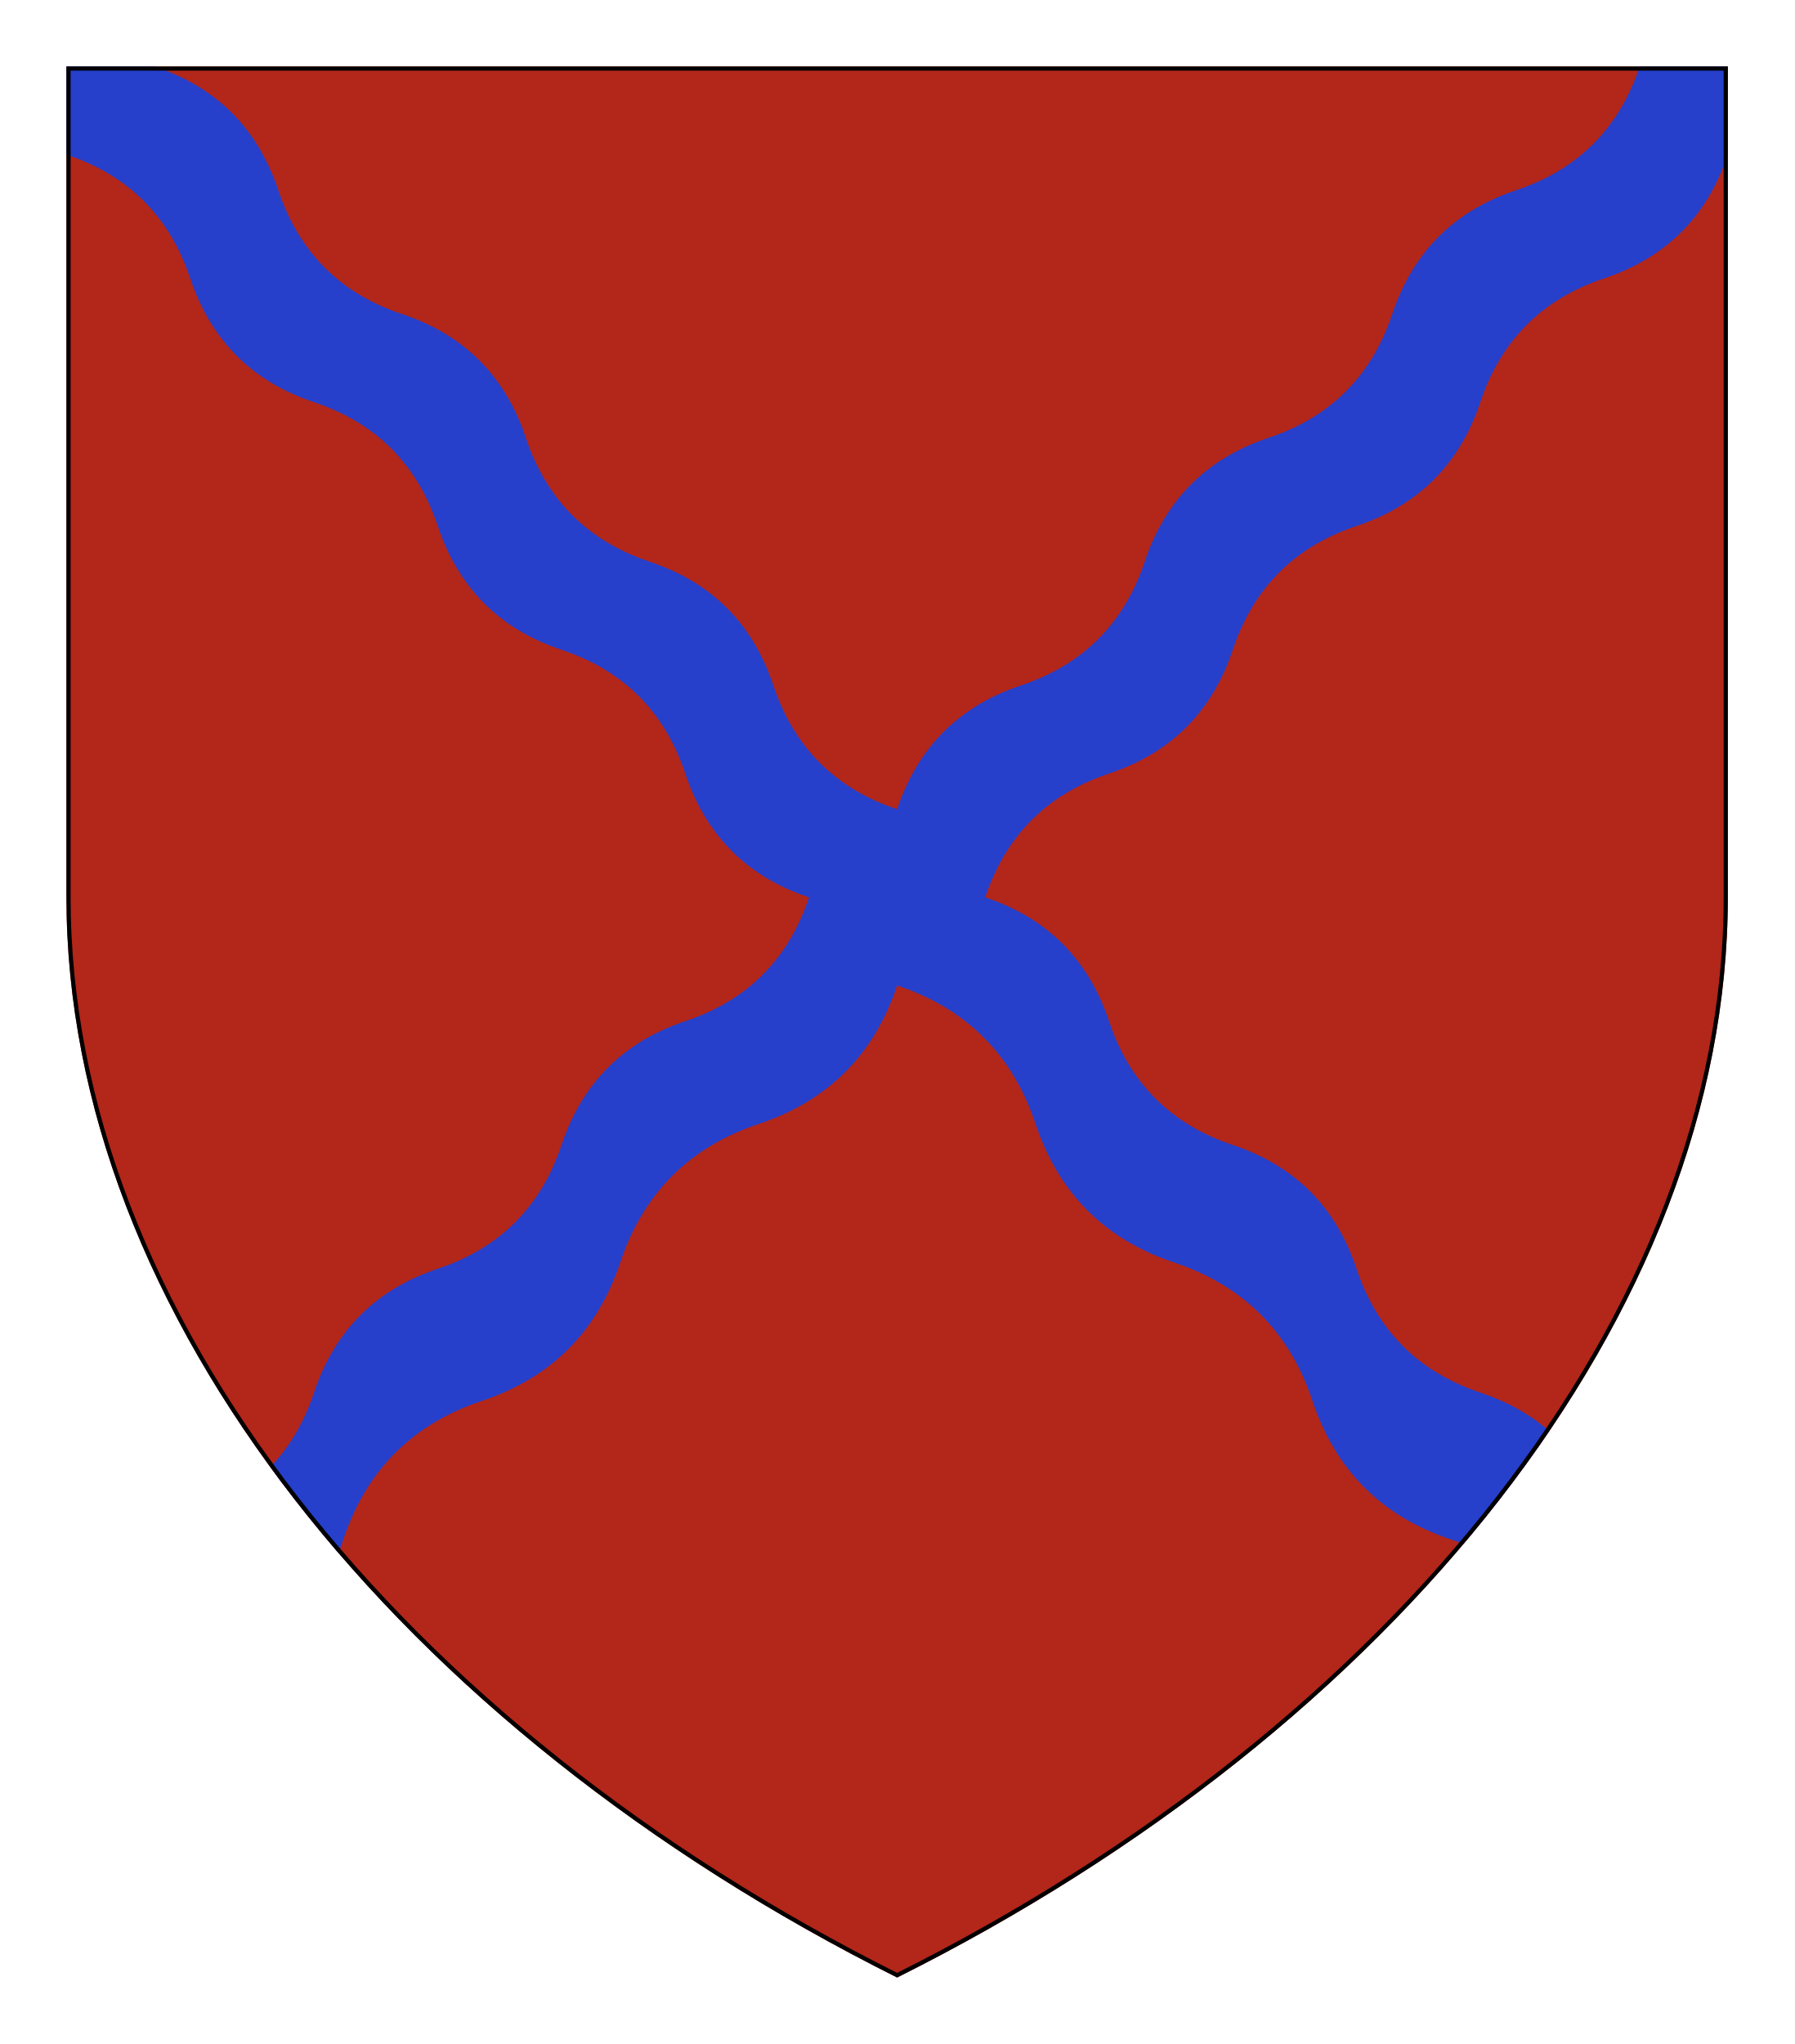
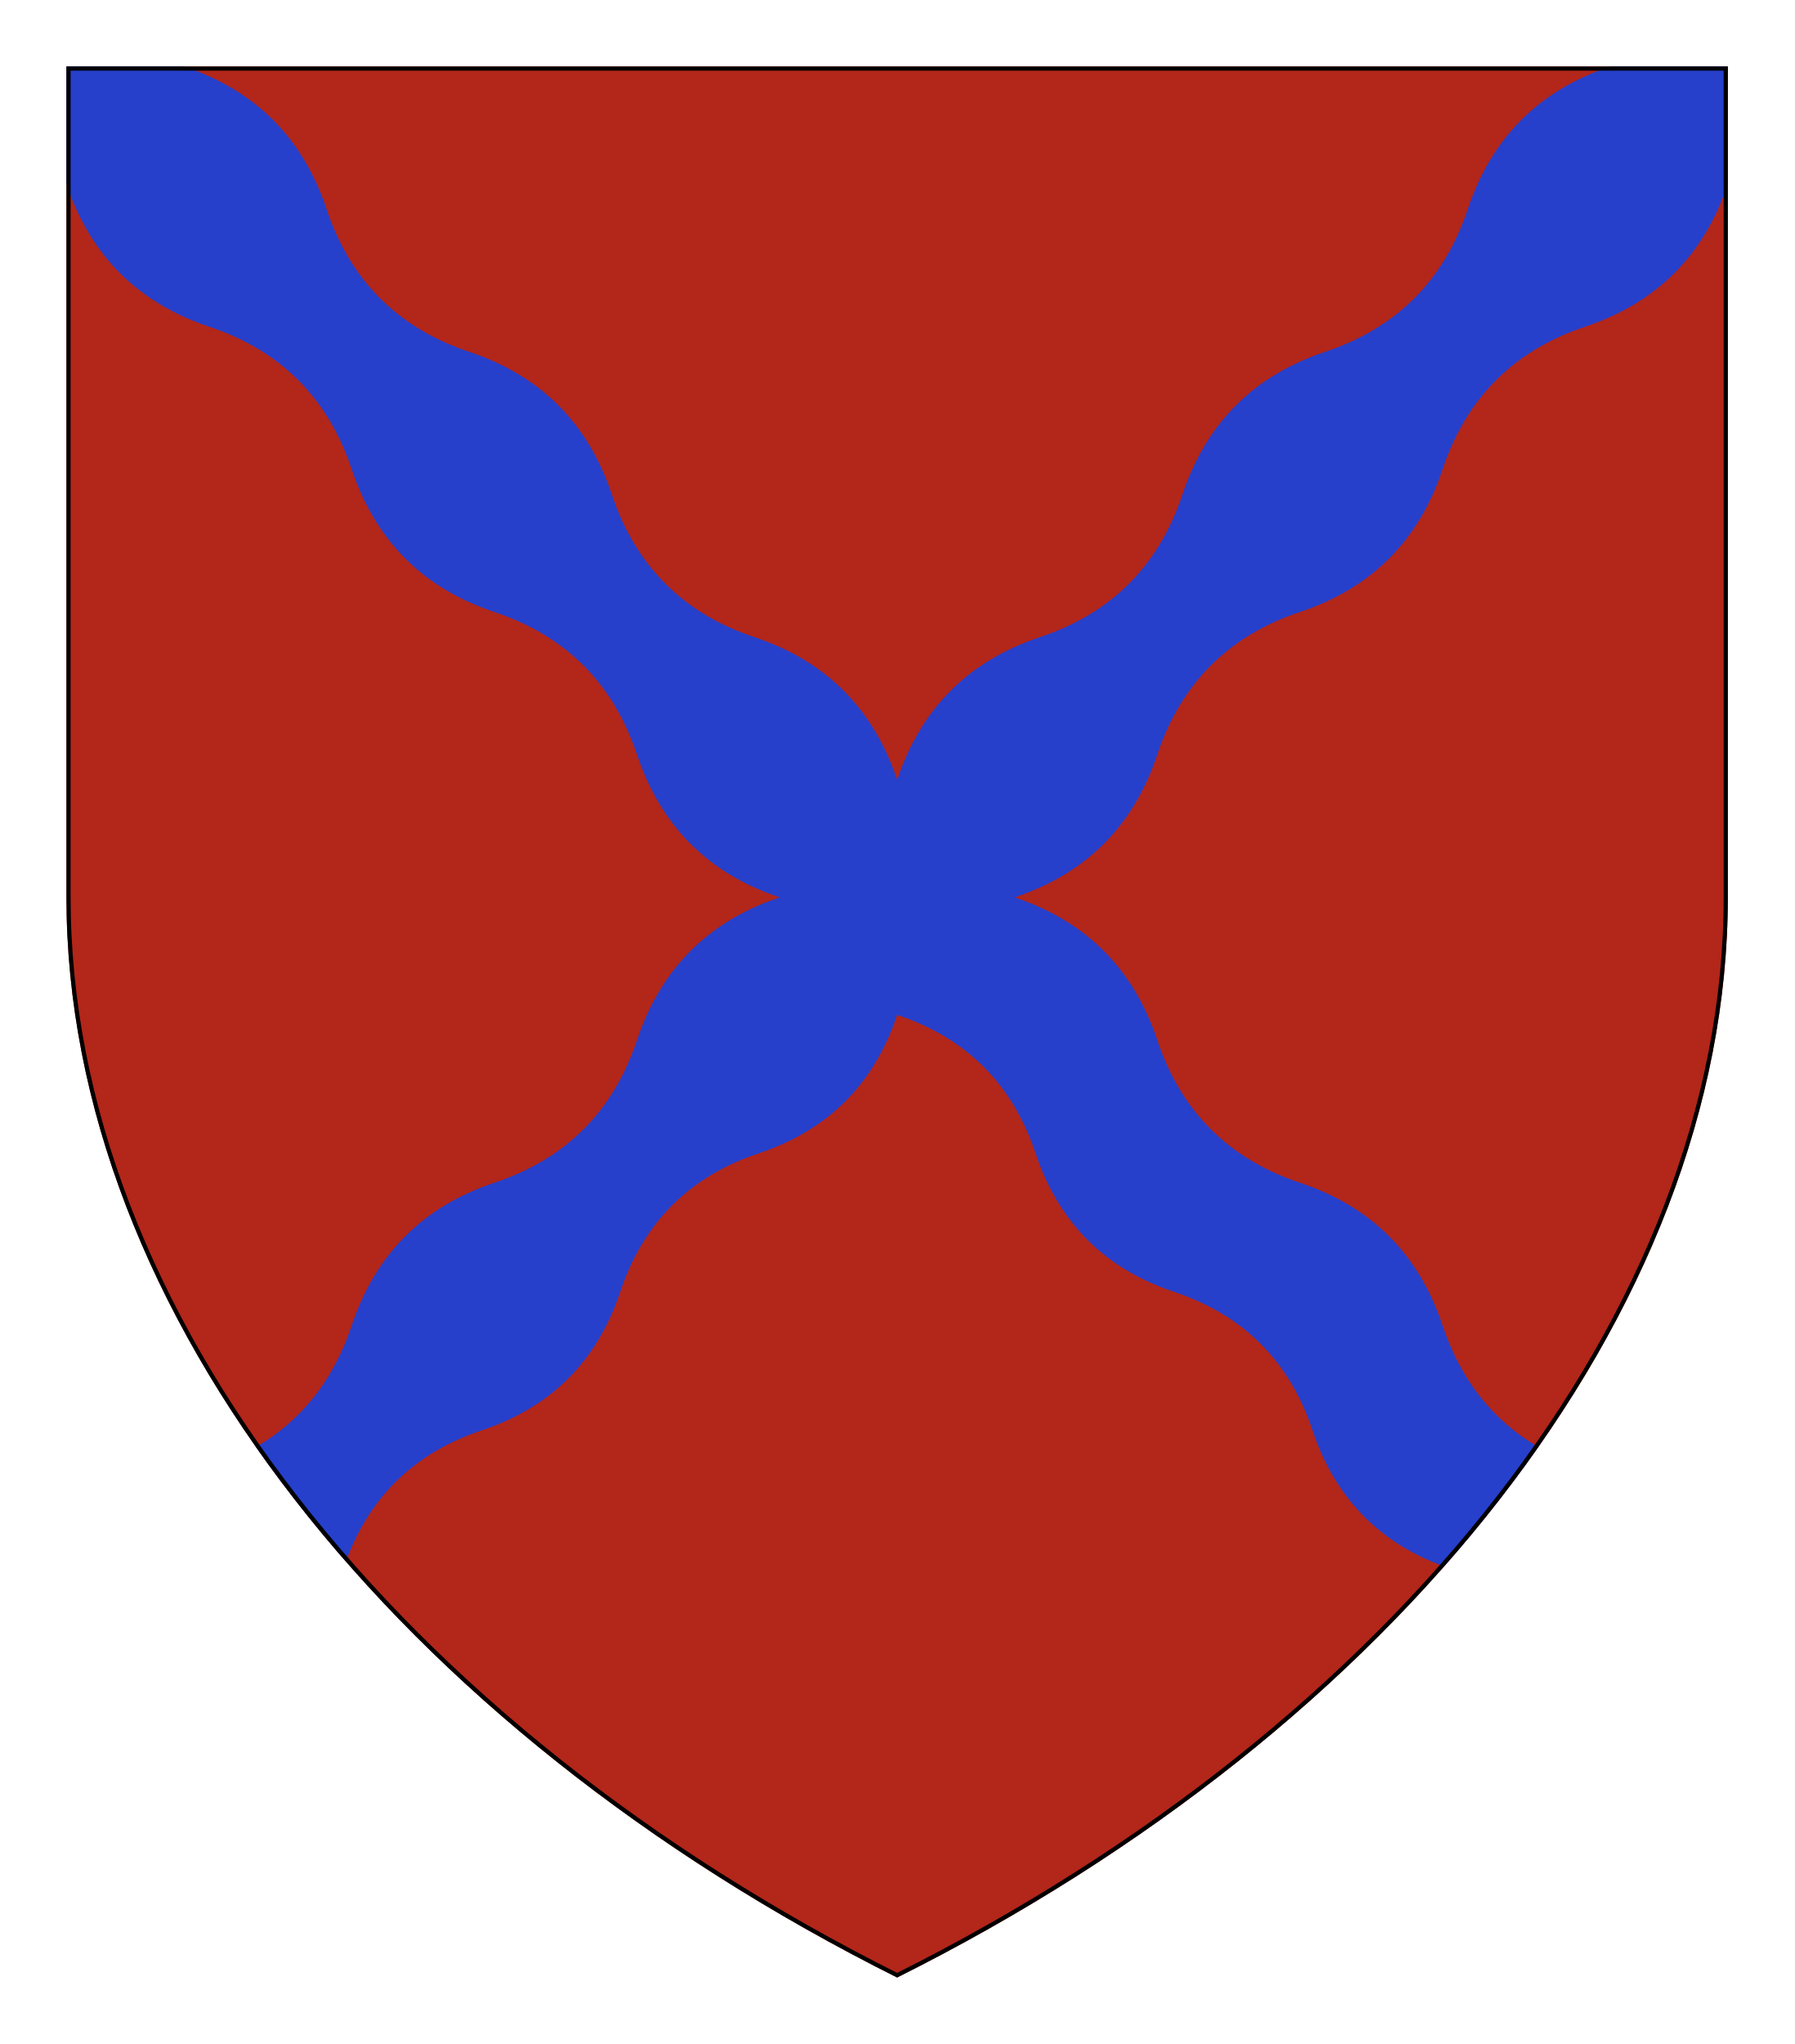
<svg xmlns="http://www.w3.org/2000/svg" height="246.0" width="216.0">
  <defs>
    <clipPath id="contour">
      <path d="M 0.0,0.0 L 200.0,0.0 L 200.0,100.0 C 200.0,150.0 160.0,200.0 100.0,230.0 C 40.0,200.0 0.0,150.0 0.0,100.0 L 0.0,0.0 Z" />
    </clipPath>
    <radialGradient id="lighting">
      <stop offset="25%" stop-color="white" stop-opacity="35%" />
      <stop offset="100%" stop-color="white" stop-opacity="0%" />
    </radialGradient>
  </defs>
  <g transform="translate(8.0,8.0)">
-     <path clip-path="url(#contour)" comment="FieldBackground" d="M 0.0,0.0 L 200.0,0.0 L 200.0,100.0 C 200.0,150.0 160.0,200.0 100.0,230.0 C 40.0,200.0 0.0,150.0 0.0,100.0 L 0.0,0.0 Z" style="fill: rgb(179, 38, 26); stroke-width: 1px; stroke: none;" />
-     <path clip-path="url(#contour)" comment="Saltire fillet FieldBackground" d="M 0.0,0.0 L 0.0,10.607 Q 11.174,14.331 14.899,25.506 Q 18.624,36.68 29.798,40.404 Q 40.972,44.129 44.697,55.303 Q 48.421,66.477 59.596,70.202 Q 70.77,73.927 74.494,85.101 Q 78.219,96.275 89.393,100.0 Q 85.669,111.174 74.494,114.899 Q 63.32,118.624 59.596,129.798 Q 55.871,140.972 44.697,144.697 Q 33.523,148.421 29.798,159.596 Q 28.019,164.933 24.539,168.571 C 27.095,172.074 29.832,175.521 32.741,178.903 Q 33.055,178.107 33.333,177.273 Q 37.5,164.773 50.0,160.607 Q 62.5,156.44 66.667,143.94 Q 70.833,131.44 83.333,127.273 Q 95.833,123.107 100.0,110.607 Q 112.5,114.773 116.667,127.273 Q 120.833,139.773 133.333,143.94 Q 145.833,148.107 150.0,160.607 Q 154.167,173.107 166.667,177.273 Q 167.44,177.531 168.182,177.821 C 171.924,173.396 175.373,168.863 178.509,164.241 Q 175.059,161.215 170.202,159.596 Q 159.028,155.871 155.303,144.697 Q 151.579,133.523 140.404,129.798 Q 129.23,126.073 125.506,114.899 Q 121.781,103.725 110.607,100.0 Q 114.331,88.826 125.506,85.101 Q 136.68,81.376 140.404,70.202 Q 144.129,59.028 155.303,55.303 Q 166.477,51.579 170.202,40.404 Q 173.927,29.23 185.101,25.506 Q 196.275,21.781 200.0,10.607 L 200.0,0.0 L 189.393,0.0 Q 185.669,11.174 174.494,14.899 Q 163.32,18.624 159.596,29.798 Q 155.871,40.972 144.697,44.697 Q 133.523,48.421 129.798,59.596 Q 126.073,70.77 114.899,74.494 Q 103.725,78.219 100.0,89.393 Q 88.826,85.669 85.101,74.494 Q 81.376,63.32 70.202,59.596 Q 59.028,55.871 55.303,44.697 Q 51.579,33.523 40.404,29.798 Q 29.23,26.073 25.506,14.899 Q 21.781,3.725 10.607,0.0 L 0.0,0.0 Z" style="fill: rgb(38, 64, 204); stroke-width: 1px; stroke: none;" />
-     <path clip-path="url(#contour)" comment="outer shield shape border" d="M 0.0,0.0 L 200.0,0.0 L 200.0,100.0 C 200.0,150.0 160.0,200.0 100.0,230.0 C 40.0,200.0 0.0,150.0 0.0,100.0 L 0.0,0.0 Z" style="fill: none; stroke-width: 1px; stroke: rgb(0, 0, 0);" />
+     <path clip-path="url(#contour)" comment="FieldBackground" d="M 0.0,0.0 L 0.0,100.0 C 0.0,150.0 40.0,200.0 100.0,230.0 C 160.0,200.0 200.0,150.0 200.0,100.0 L 200.0,0.0 L 0.0,0.0 Z" style="fill-rule: evenodd; fill: rgb(179, 38, 26); stroke-width: 1px; stroke: none;" />
+     <path clip-path="url(#contour)" comment="FieldBackground" d="M 0.0,0.0 L 0.0,14.142 Q 4.293,27.021 17.172,31.314 Q 30.05,35.607 34.343,48.485 Q 38.636,61.364 51.515,65.657 Q 64.393,69.95 68.686,82.828 Q 72.979,95.707 85.858,100.0 Q 72.979,104.293 68.686,117.172 Q 64.393,130.05 51.515,134.343 Q 38.636,138.636 34.343,151.515 Q 31.071,161.33 22.813,166.158 C 26.104,170.853 29.72,175.454 33.637,179.938 Q 37.941,168.162 50.0,164.142 Q 62.5,159.975 66.667,147.475 Q 70.833,134.975 83.333,130.809 Q 95.833,126.642 100.0,114.142 Q 112.5,118.309 116.667,130.809 Q 120.833,143.309 133.333,147.475 Q 145.833,151.642 150.0,164.142 Q 154.029,176.228 165.848,180.524 C 169.964,175.855 173.752,171.058 177.187,166.158 Q 168.929,161.33 165.657,151.515 Q 161.364,138.636 148.485,134.343 Q 135.607,130.05 131.314,117.172 Q 127.021,104.293 114.142,100.0 Q 127.021,95.707 131.314,82.828 Q 135.607,69.95 148.485,65.657 Q 161.364,61.364 165.657,48.485 Q 169.95,35.607 182.828,31.314 Q 195.707,27.021 200.0,14.142 L 200.0,0.0 L 185.858,0.0 Q 172.979,4.293 168.686,17.172 Q 164.393,30.05 151.515,34.343 Q 138.636,38.636 134.343,51.515 Q 130.05,64.393 117.172,68.686 Q 104.293,72.979 100.0,85.858 Q 95.707,72.979 82.828,68.686 Q 69.95,64.393 65.657,51.515 Q 61.364,38.636 48.485,34.343 Q 35.607,30.05 31.314,17.172 Q 27.021,4.293 14.142,0.0 L 0.0,0.0 Z" style="fill-rule: evenodd; fill: rgb(38, 64, 204); stroke-width: 1px; stroke: none;" />
+     <path clip-path="url(#contour)" comment="outer shield shape border" d="M 0.0,0.0 L 0.0,100.0 C 0.0,150.0 40.0,200.0 100.0,230.0 C 160.0,200.0 200.0,150.0 200.0,100.0 L 200.0,0.0 L 0.0,0.0 Z" style="fill-rule: evenodd; fill: none; stroke-width: 1px; stroke: rgb(0, 0, 0);" />
  </g>
</svg>
